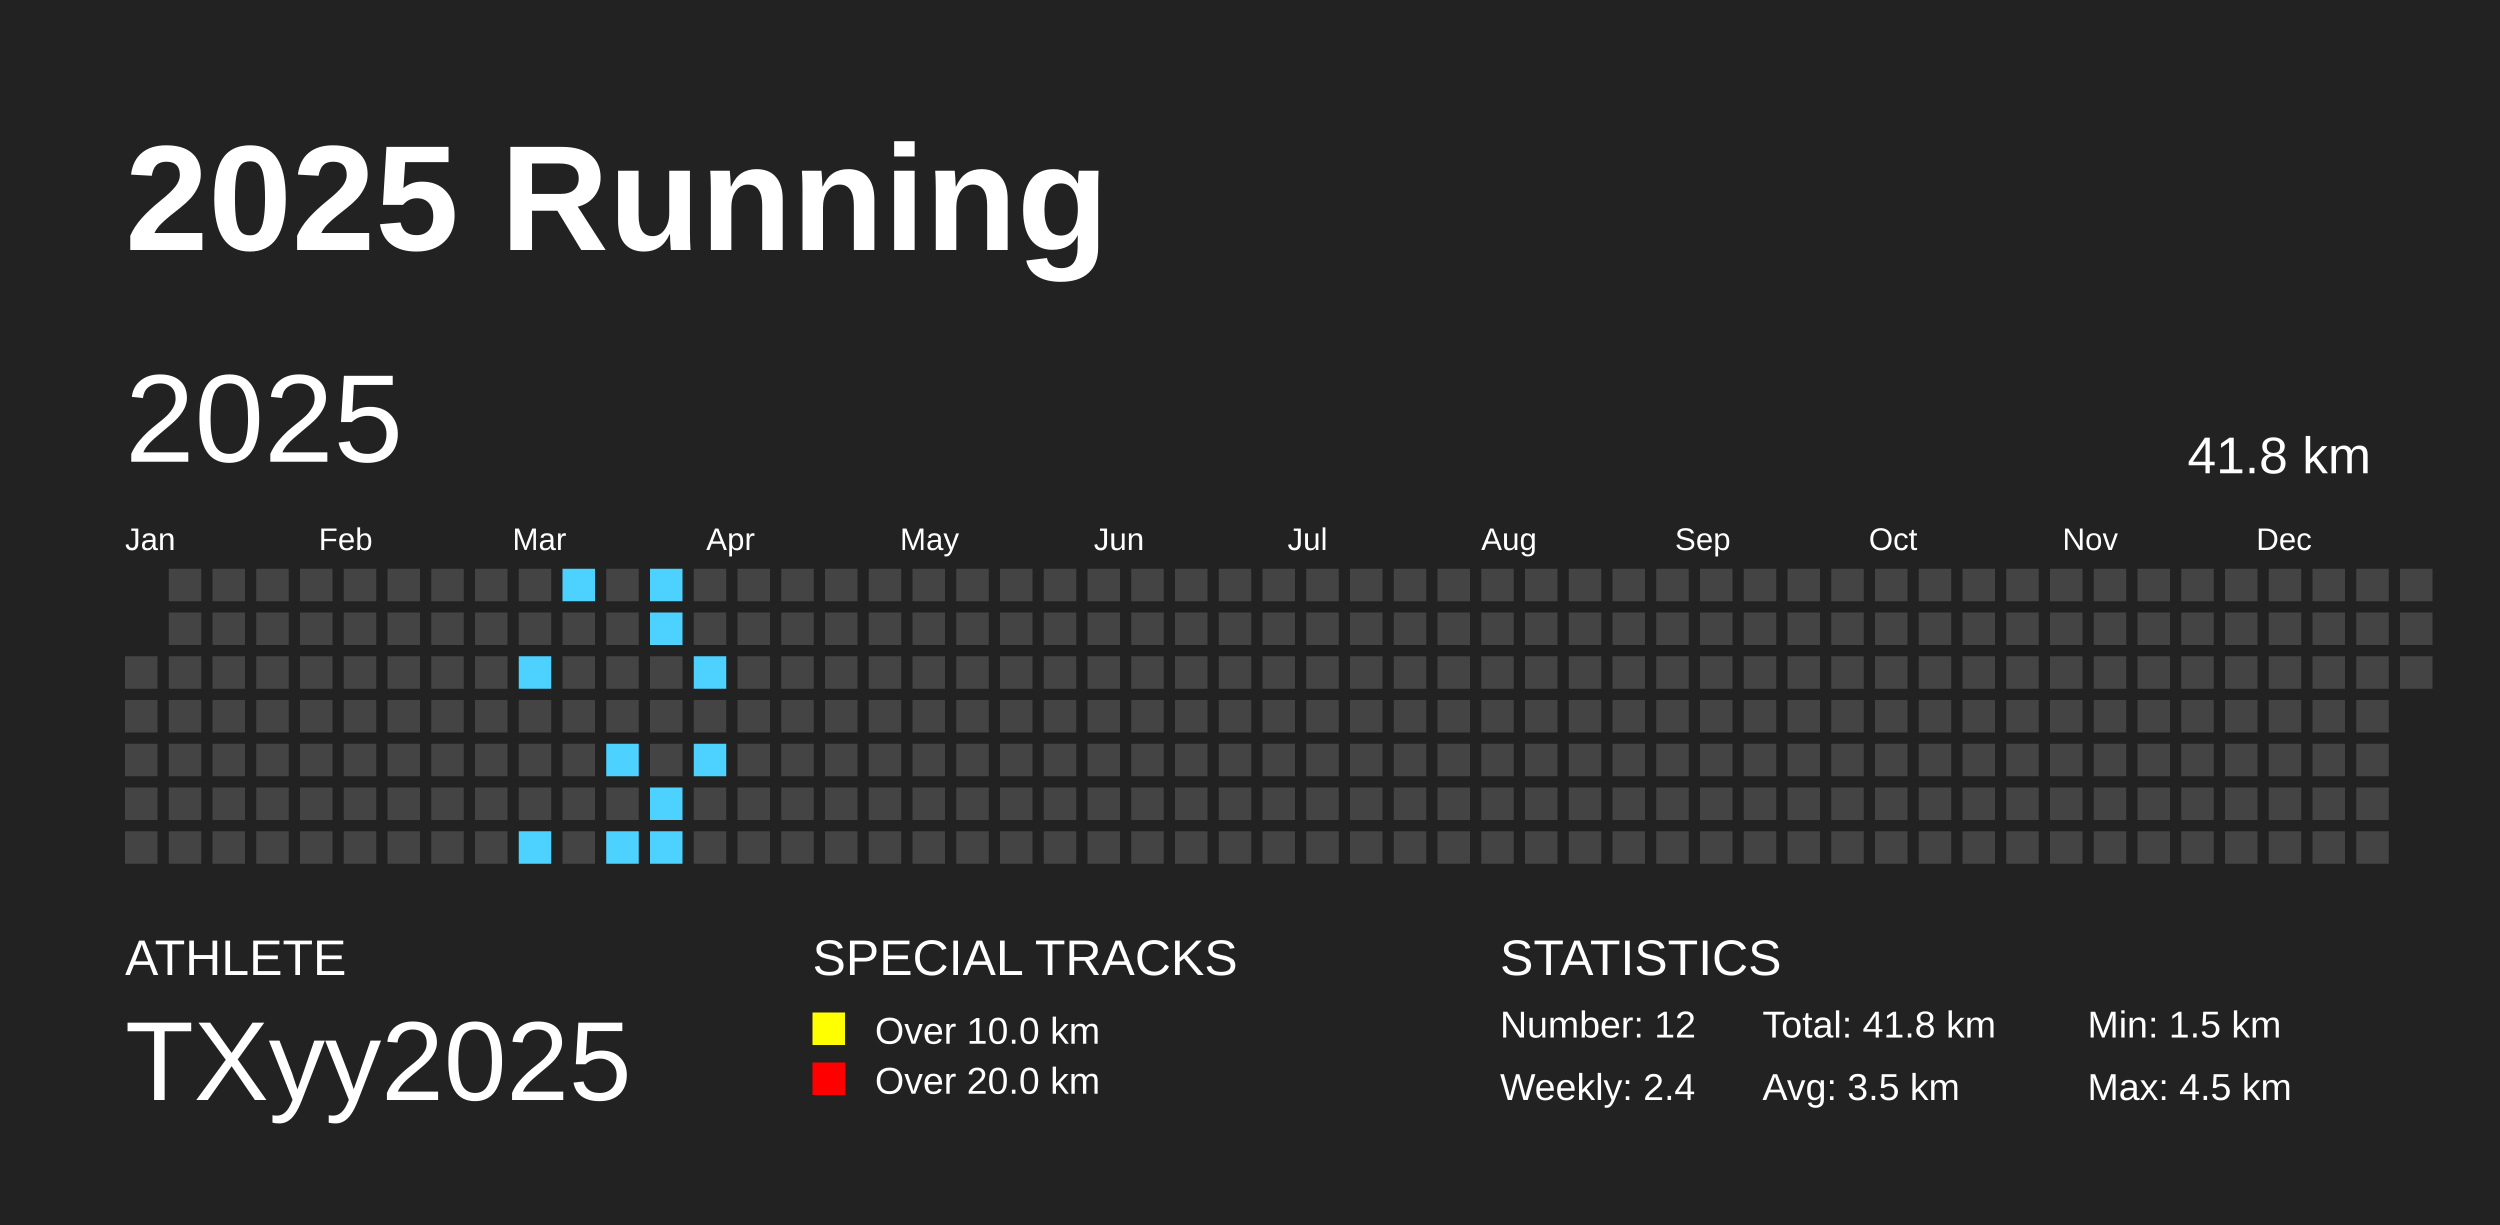
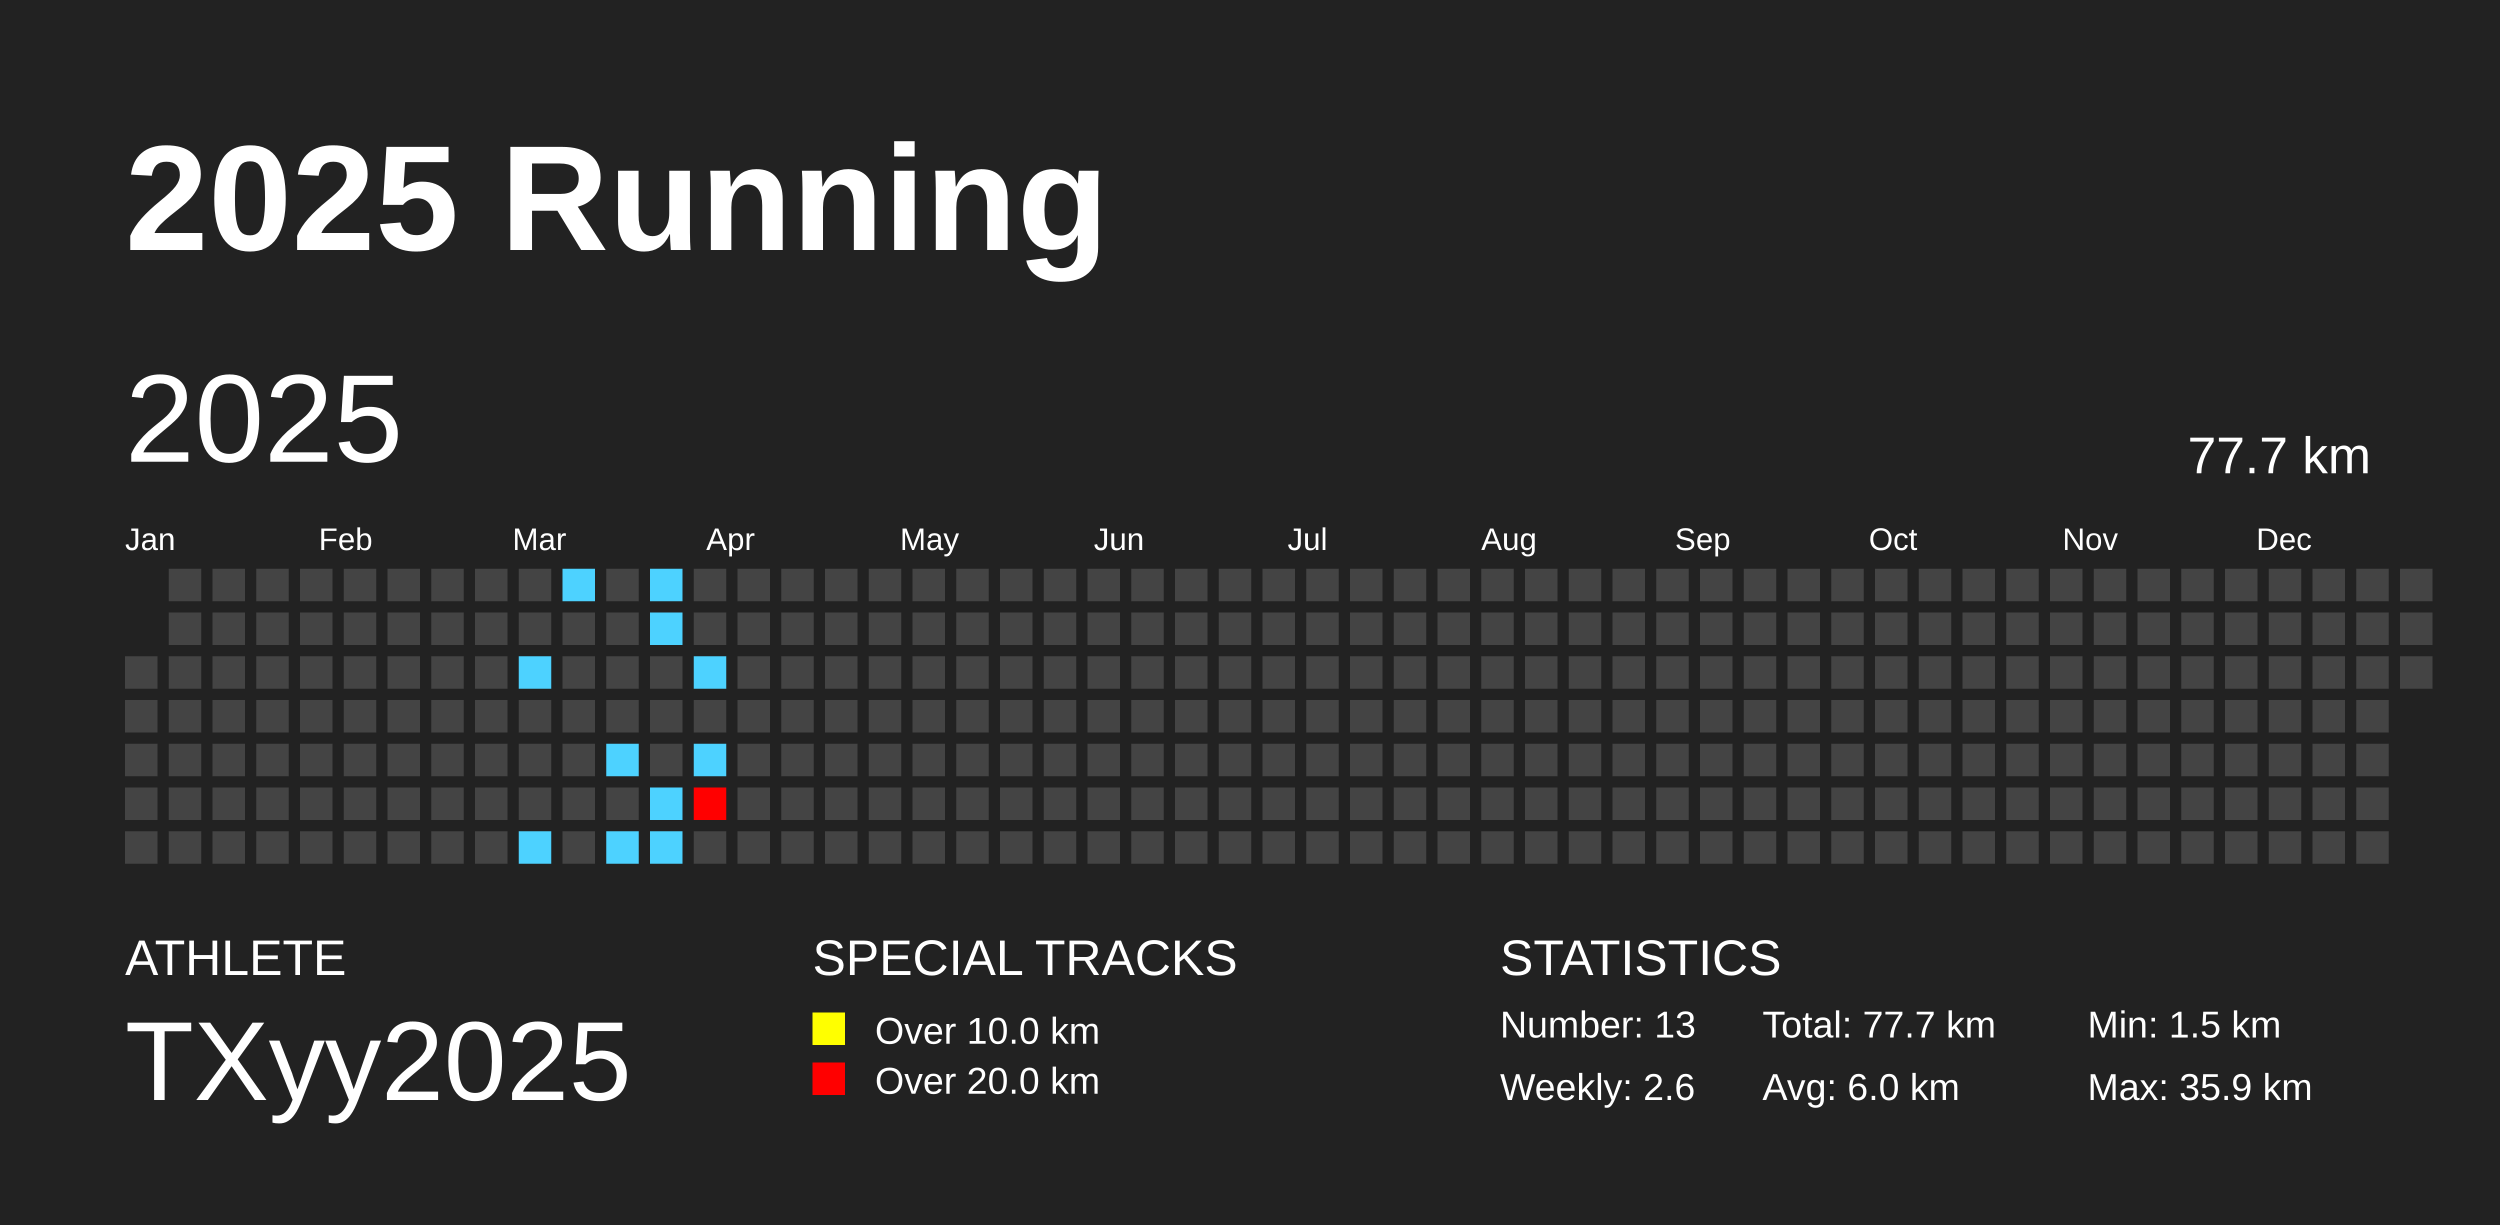
<svg xmlns="http://www.w3.org/2000/svg" baseProfile="full" height="98mm" version="1.1" viewBox="0,0,200,98" width="200mm">
  <defs />
  <rect fill="#222222" height="98" width="200" x="0" y="0" />
  <text fill="#FFFFFF" style="font-size:12px; font-family:Arial; font-weight:bold;" x="10" y="20">2025 Running</text>
  <text fill="#FFFFFF" style="font-size:4px; font-family:Arial" x="10" y="78">ATHLETE</text>
  <text fill="#FFFFFF" style="font-size:9px; font-family:Arial" x="10" y="88">TXyy2025</text>
  <text fill="#FFFFFF" style="font-size:4px; font-family:Arial" x="65" y="78">SPECIAL TRACKS</text>
  <rect fill="yellow" height="2.6" width="2.6" x="65" y="81" />
  <text fill="#FFFFFF" style="font-size:3px; font-family:Arial" x="70" y="83.5">Over 10.0 km</text>
  <rect fill="red" height="2.6" width="2.6" x="65" y="85" />
  <text fill="#FFFFFF" style="font-size:3px; font-family:Arial" x="70" y="87.5">Over 20.0 km</text>
  <text fill="#FFFFFF" style="font-size:4px; font-family:Arial" x="120" y="78">STATISTICS</text>
-   <text fill="#FFFFFF" style="font-size:3px; font-family:Arial" x="120" y="83">Number: 12</text>
-   <text fill="#FFFFFF" style="font-size:3px; font-family:Arial" x="120" y="88">Weekly: 2.4</text>
-   <text fill="#FFFFFF" style="font-size:3px; font-family:Arial" x="141" y="83">Total: 41.8 km</text>
-   <text fill="#FFFFFF" style="font-size:3px; font-family:Arial" x="141" y="88">Avg: 3.5 km</text>
+   <text fill="#FFFFFF" style="font-size:3px; font-family:Arial" x="120" y="83">Number: 13</text>
+   <text fill="#FFFFFF" style="font-size:3px; font-family:Arial" x="120" y="88">Weekly: 2.6</text>
+   <text fill="#FFFFFF" style="font-size:3px; font-family:Arial" x="141" y="83">Total: 77.7 km</text>
+   <text fill="#FFFFFF" style="font-size:3px; font-family:Arial" x="141" y="88">Avg: 6.0 km</text>
  <text fill="#FFFFFF" style="font-size:3px; font-family:Arial" x="167" y="83">Min: 1.5 km</text>
-   <text fill="#FFFFFF" style="font-size:3px; font-family:Arial" x="167" y="88">Max: 4.5 km</text>
+   <text fill="#FFFFFF" style="font-size:3px; font-family:Arial" x="167" y="88">Max: 35.9 km</text>
  <text dominant-baseline="hanging" fill="#FFFFFF" style="font-size:10.0px; font-family:Arial;" x="10" y="30">2025</text>
-   <text dominant-baseline="hanging" fill="#FFFFFF" style="font-size:4.125px; font-family:Arial;" x="175" y="35">41.8 km</text>
+   <text dominant-baseline="hanging" fill="#FFFFFF" style="font-size:4.125px; font-family:Arial;" x="175" y="35">77.7 km</text>
  <text fill="#FFFFFF" style="font-size:2.5px; font-family:Arial" x="10.0" y="44">Jan</text>
  <text fill="#FFFFFF" style="font-size:2.5px; font-family:Arial" x="25.5" y="44">Feb</text>
  <text fill="#FFFFFF" style="font-size:2.5px; font-family:Arial" x="41.0" y="44">Mar</text>
  <text fill="#FFFFFF" style="font-size:2.5px; font-family:Arial" x="56.5" y="44">Apr</text>
  <text fill="#FFFFFF" style="font-size:2.5px; font-family:Arial" x="72.0" y="44">May</text>
  <text fill="#FFFFFF" style="font-size:2.5px; font-family:Arial" x="87.5" y="44">Jun</text>
  <text fill="#FFFFFF" style="font-size:2.5px; font-family:Arial" x="103.0" y="44">Jul</text>
  <text fill="#FFFFFF" style="font-size:2.5px; font-family:Arial" x="118.5" y="44">Aug</text>
  <text fill="#FFFFFF" style="font-size:2.5px; font-family:Arial" x="134.0" y="44">Sep</text>
  <text fill="#FFFFFF" style="font-size:2.5px; font-family:Arial" x="149.5" y="44">Oct</text>
  <text fill="#FFFFFF" style="font-size:2.5px; font-family:Arial" x="165.0" y="44">Nov</text>
  <text fill="#FFFFFF" style="font-size:2.5px; font-family:Arial" x="180.5" y="44">Dec</text>
  <rect fill="#444444" height="2.6" width="2.6" x="10.0" y="52.5" />
  <rect fill="#444444" height="2.6" width="2.6" x="10.0" y="56.0" />
  <rect fill="#444444" height="2.6" width="2.6" x="10.0" y="59.5" />
  <rect fill="#444444" height="2.6" width="2.6" x="10.0" y="63.0" />
  <rect fill="#444444" height="2.6" width="2.6" x="10.0" y="66.5" />
  <rect fill="#444444" height="2.6" width="2.6" x="13.5" y="45.5" />
  <rect fill="#444444" height="2.6" width="2.6" x="13.5" y="49.0" />
  <rect fill="#444444" height="2.6" width="2.6" x="13.5" y="52.5" />
  <rect fill="#444444" height="2.6" width="2.6" x="13.5" y="56.0" />
  <rect fill="#444444" height="2.6" width="2.6" x="13.5" y="59.5" />
  <rect fill="#444444" height="2.6" width="2.6" x="13.5" y="63.0" />
  <rect fill="#444444" height="2.6" width="2.6" x="13.5" y="66.5" />
  <rect fill="#444444" height="2.6" width="2.6" x="17.0" y="45.5" />
  <rect fill="#444444" height="2.6" width="2.6" x="17.0" y="49.0" />
  <rect fill="#444444" height="2.6" width="2.6" x="17.0" y="52.5" />
  <rect fill="#444444" height="2.6" width="2.6" x="17.0" y="56.0" />
  <rect fill="#444444" height="2.6" width="2.6" x="17.0" y="59.5" />
  <rect fill="#444444" height="2.6" width="2.6" x="17.0" y="63.0" />
  <rect fill="#444444" height="2.6" width="2.6" x="17.0" y="66.5" />
  <rect fill="#444444" height="2.6" width="2.6" x="20.5" y="45.5" />
  <rect fill="#444444" height="2.6" width="2.6" x="20.5" y="49.0" />
  <rect fill="#444444" height="2.6" width="2.6" x="20.5" y="52.5" />
  <rect fill="#444444" height="2.6" width="2.6" x="20.5" y="56.0" />
  <rect fill="#444444" height="2.6" width="2.6" x="20.5" y="59.5" />
  <rect fill="#444444" height="2.6" width="2.6" x="20.5" y="63.0" />
  <rect fill="#444444" height="2.6" width="2.6" x="20.5" y="66.5" />
  <rect fill="#444444" height="2.6" width="2.6" x="24.0" y="45.5" />
  <rect fill="#444444" height="2.6" width="2.6" x="24.0" y="49.0" />
  <rect fill="#444444" height="2.6" width="2.6" x="24.0" y="52.5" />
  <rect fill="#444444" height="2.6" width="2.6" x="24.0" y="56.0" />
  <rect fill="#444444" height="2.6" width="2.6" x="24.0" y="59.5" />
  <rect fill="#444444" height="2.6" width="2.6" x="24.0" y="63.0" />
  <rect fill="#444444" height="2.6" width="2.6" x="24.0" y="66.5" />
  <rect fill="#444444" height="2.6" width="2.6" x="27.5" y="45.5" />
  <rect fill="#444444" height="2.6" width="2.6" x="27.5" y="49.0" />
  <rect fill="#444444" height="2.6" width="2.6" x="27.5" y="52.5" />
  <rect fill="#444444" height="2.6" width="2.6" x="27.5" y="56.0" />
  <rect fill="#444444" height="2.6" width="2.6" x="27.5" y="59.5" />
  <rect fill="#444444" height="2.6" width="2.6" x="27.5" y="63.0" />
  <rect fill="#444444" height="2.6" width="2.6" x="27.5" y="66.5" />
  <rect fill="#444444" height="2.6" width="2.6" x="31.0" y="45.5" />
  <rect fill="#444444" height="2.6" width="2.6" x="31.0" y="49.0" />
  <rect fill="#444444" height="2.6" width="2.6" x="31.0" y="52.5" />
  <rect fill="#444444" height="2.6" width="2.6" x="31.0" y="56.0" />
  <rect fill="#444444" height="2.6" width="2.6" x="31.0" y="59.5" />
  <rect fill="#444444" height="2.6" width="2.6" x="31.0" y="63.0" />
  <rect fill="#444444" height="2.6" width="2.6" x="31.0" y="66.5" />
  <rect fill="#444444" height="2.6" width="2.6" x="34.5" y="45.5" />
  <rect fill="#444444" height="2.6" width="2.6" x="34.5" y="49.0" />
  <rect fill="#444444" height="2.6" width="2.6" x="34.5" y="52.5" />
  <rect fill="#444444" height="2.6" width="2.6" x="34.5" y="56.0" />
  <rect fill="#444444" height="2.6" width="2.6" x="34.5" y="59.5" />
  <rect fill="#444444" height="2.6" width="2.6" x="34.5" y="63.0" />
  <rect fill="#444444" height="2.6" width="2.6" x="34.5" y="66.5" />
  <rect fill="#444444" height="2.6" width="2.6" x="38.0" y="45.5" />
  <rect fill="#444444" height="2.6" width="2.6" x="38.0" y="49.0" />
  <rect fill="#444444" height="2.6" width="2.6" x="38.0" y="52.5" />
  <rect fill="#444444" height="2.6" width="2.6" x="38.0" y="56.0" />
  <rect fill="#444444" height="2.6" width="2.6" x="38.0" y="59.5" />
  <rect fill="#444444" height="2.6" width="2.6" x="38.0" y="63.0" />
  <rect fill="#444444" height="2.6" width="2.6" x="38.0" y="66.5" />
  <rect fill="#444444" height="2.6" width="2.6" x="41.5" y="45.5" />
  <rect fill="#444444" height="2.6" width="2.6" x="41.5" y="49.0" />
-   <rect fill="#4DD2FF" height="2.6" width="2.6" x="41.5" y="52.5" />
+   <rect fill="#4dd2ff" height="2.6" width="2.6" x="41.5" y="52.5" />
  <rect fill="#444444" height="2.6" width="2.6" x="41.5" y="56.0" />
  <rect fill="#444444" height="2.6" width="2.6" x="41.5" y="59.5" />
  <rect fill="#444444" height="2.6" width="2.6" x="41.5" y="63.0" />
-   <rect fill="#4DD2FF" height="2.6" width="2.6" x="41.5" y="66.5" />
-   <rect fill="#4DD2FF" height="2.6" width="2.6" x="45.0" y="45.5" />
+   <rect fill="#4dd2ff" height="2.6" width="2.6" x="41.5" y="66.5" />
+   <rect fill="#4dd2ff" height="2.6" width="2.6" x="45.0" y="45.5" />
  <rect fill="#444444" height="2.6" width="2.6" x="45.0" y="49.0" />
  <rect fill="#444444" height="2.6" width="2.6" x="45.0" y="52.5" />
  <rect fill="#444444" height="2.6" width="2.6" x="45.0" y="56.0" />
  <rect fill="#444444" height="2.6" width="2.6" x="45.0" y="59.5" />
  <rect fill="#444444" height="2.6" width="2.6" x="45.0" y="63.0" />
  <rect fill="#444444" height="2.6" width="2.6" x="45.0" y="66.5" />
  <rect fill="#444444" height="2.6" width="2.6" x="48.5" y="45.5" />
  <rect fill="#444444" height="2.6" width="2.6" x="48.5" y="49.0" />
  <rect fill="#444444" height="2.6" width="2.6" x="48.5" y="52.5" />
  <rect fill="#444444" height="2.6" width="2.6" x="48.5" y="56.0" />
-   <rect fill="#4DD2FF" height="2.6" width="2.6" x="48.5" y="59.5" />
+   <rect fill="#4dd2ff" height="2.6" width="2.6" x="48.5" y="59.5" />
  <rect fill="#444444" height="2.6" width="2.6" x="48.5" y="63.0" />
-   <rect fill="#4DD2FF" height="2.6" width="2.6" x="48.5" y="66.5" />
-   <rect fill="#4DD2FF" height="2.6" width="2.6" x="52.0" y="45.5" />
-   <rect fill="#4DD2FF" height="2.6" width="2.6" x="52.0" y="49.0" />
+   <rect fill="#4dd2ff" height="2.6" width="2.6" x="48.5" y="66.5" />
+   <rect fill="#4dd2ff" height="2.6" width="2.6" x="52.0" y="45.5" />
+   <rect fill="#4dd2ff" height="2.6" width="2.6" x="52.0" y="49.0" />
  <rect fill="#444444" height="2.6" width="2.6" x="52.0" y="52.5" />
  <rect fill="#444444" height="2.6" width="2.6" x="52.0" y="56.0" />
  <rect fill="#444444" height="2.6" width="2.6" x="52.0" y="59.5" />
-   <rect fill="#4DD2FF" height="2.6" width="2.6" x="52.0" y="63.0" />
-   <rect fill="#4DD2FF" height="2.6" width="2.6" x="52.0" y="66.5" />
+   <rect fill="#4dd2ff" height="2.6" width="2.6" x="52.0" y="63.0" />
+   <rect fill="#4dd2ff" height="2.6" width="2.6" x="52.0" y="66.5" />
  <rect fill="#444444" height="2.6" width="2.6" x="55.5" y="45.5" />
  <rect fill="#444444" height="2.6" width="2.6" x="55.5" y="49.0" />
-   <rect fill="#4DD2FF" height="2.6" width="2.6" x="55.5" y="52.5" />
+   <rect fill="#4dd2ff" height="2.6" width="2.6" x="55.5" y="52.5" />
  <rect fill="#444444" height="2.6" width="2.6" x="55.5" y="56.0" />
-   <rect fill="#4DD2FF" height="2.6" width="2.6" x="55.5" y="59.5" />
-   <rect fill="#444444" height="2.6" width="2.6" x="55.5" y="63.0" />
+   <rect fill="#4dd2ff" height="2.6" width="2.6" x="55.5" y="59.5" />
+   <rect fill="red" height="2.6" width="2.6" x="55.5" y="63.0" />
  <rect fill="#444444" height="2.6" width="2.6" x="55.5" y="66.5" />
  <rect fill="#444444" height="2.6" width="2.6" x="59.0" y="45.5" />
  <rect fill="#444444" height="2.6" width="2.6" x="59.0" y="49.0" />
  <rect fill="#444444" height="2.6" width="2.6" x="59.0" y="52.5" />
  <rect fill="#444444" height="2.6" width="2.6" x="59.0" y="56.0" />
  <rect fill="#444444" height="2.6" width="2.6" x="59.0" y="59.5" />
  <rect fill="#444444" height="2.6" width="2.6" x="59.0" y="63.0" />
  <rect fill="#444444" height="2.6" width="2.6" x="59.0" y="66.5" />
  <rect fill="#444444" height="2.6" width="2.6" x="62.5" y="45.5" />
  <rect fill="#444444" height="2.6" width="2.6" x="62.5" y="49.0" />
  <rect fill="#444444" height="2.6" width="2.6" x="62.5" y="52.5" />
  <rect fill="#444444" height="2.6" width="2.6" x="62.5" y="56.0" />
  <rect fill="#444444" height="2.6" width="2.6" x="62.5" y="59.5" />
  <rect fill="#444444" height="2.6" width="2.6" x="62.5" y="63.0" />
  <rect fill="#444444" height="2.6" width="2.6" x="62.5" y="66.5" />
  <rect fill="#444444" height="2.6" width="2.6" x="66.0" y="45.5" />
  <rect fill="#444444" height="2.6" width="2.6" x="66.0" y="49.0" />
  <rect fill="#444444" height="2.6" width="2.6" x="66.0" y="52.5" />
  <rect fill="#444444" height="2.6" width="2.6" x="66.0" y="56.0" />
  <rect fill="#444444" height="2.6" width="2.6" x="66.0" y="59.5" />
  <rect fill="#444444" height="2.6" width="2.6" x="66.0" y="63.0" />
  <rect fill="#444444" height="2.6" width="2.6" x="66.0" y="66.5" />
  <rect fill="#444444" height="2.6" width="2.6" x="69.5" y="45.5" />
  <rect fill="#444444" height="2.6" width="2.6" x="69.5" y="49.0" />
  <rect fill="#444444" height="2.6" width="2.6" x="69.5" y="52.5" />
  <rect fill="#444444" height="2.6" width="2.6" x="69.5" y="56.0" />
  <rect fill="#444444" height="2.6" width="2.6" x="69.5" y="59.5" />
  <rect fill="#444444" height="2.6" width="2.6" x="69.5" y="63.0" />
  <rect fill="#444444" height="2.6" width="2.6" x="69.5" y="66.5" />
  <rect fill="#444444" height="2.6" width="2.6" x="73.0" y="45.5" />
  <rect fill="#444444" height="2.6" width="2.6" x="73.0" y="49.0" />
  <rect fill="#444444" height="2.6" width="2.6" x="73.0" y="52.5" />
  <rect fill="#444444" height="2.6" width="2.6" x="73.0" y="56.0" />
  <rect fill="#444444" height="2.6" width="2.6" x="73.0" y="59.5" />
  <rect fill="#444444" height="2.6" width="2.6" x="73.0" y="63.0" />
  <rect fill="#444444" height="2.6" width="2.6" x="73.0" y="66.5" />
  <rect fill="#444444" height="2.6" width="2.6" x="76.5" y="45.5" />
  <rect fill="#444444" height="2.6" width="2.6" x="76.5" y="49.0" />
  <rect fill="#444444" height="2.6" width="2.6" x="76.5" y="52.5" />
  <rect fill="#444444" height="2.6" width="2.6" x="76.5" y="56.0" />
  <rect fill="#444444" height="2.6" width="2.6" x="76.5" y="59.5" />
  <rect fill="#444444" height="2.6" width="2.6" x="76.5" y="63.0" />
  <rect fill="#444444" height="2.6" width="2.6" x="76.5" y="66.5" />
  <rect fill="#444444" height="2.6" width="2.6" x="80.0" y="45.5" />
  <rect fill="#444444" height="2.6" width="2.6" x="80.0" y="49.0" />
  <rect fill="#444444" height="2.6" width="2.6" x="80.0" y="52.5" />
  <rect fill="#444444" height="2.6" width="2.6" x="80.0" y="56.0" />
  <rect fill="#444444" height="2.6" width="2.6" x="80.0" y="59.5" />
  <rect fill="#444444" height="2.6" width="2.6" x="80.0" y="63.0" />
  <rect fill="#444444" height="2.6" width="2.6" x="80.0" y="66.5" />
  <rect fill="#444444" height="2.6" width="2.6" x="83.5" y="45.5" />
  <rect fill="#444444" height="2.6" width="2.6" x="83.5" y="49.0" />
  <rect fill="#444444" height="2.6" width="2.6" x="83.5" y="52.5" />
  <rect fill="#444444" height="2.6" width="2.6" x="83.5" y="56.0" />
  <rect fill="#444444" height="2.6" width="2.6" x="83.5" y="59.5" />
  <rect fill="#444444" height="2.6" width="2.6" x="83.5" y="63.0" />
  <rect fill="#444444" height="2.6" width="2.6" x="83.5" y="66.5" />
  <rect fill="#444444" height="2.6" width="2.6" x="87.0" y="45.5" />
  <rect fill="#444444" height="2.6" width="2.6" x="87.0" y="49.0" />
  <rect fill="#444444" height="2.6" width="2.6" x="87.0" y="52.5" />
  <rect fill="#444444" height="2.6" width="2.6" x="87.0" y="56.0" />
  <rect fill="#444444" height="2.6" width="2.6" x="87.0" y="59.5" />
  <rect fill="#444444" height="2.6" width="2.6" x="87.0" y="63.0" />
  <rect fill="#444444" height="2.6" width="2.6" x="87.0" y="66.5" />
  <rect fill="#444444" height="2.6" width="2.6" x="90.5" y="45.5" />
  <rect fill="#444444" height="2.6" width="2.6" x="90.5" y="49.0" />
  <rect fill="#444444" height="2.6" width="2.6" x="90.5" y="52.5" />
  <rect fill="#444444" height="2.6" width="2.6" x="90.5" y="56.0" />
  <rect fill="#444444" height="2.6" width="2.6" x="90.5" y="59.5" />
  <rect fill="#444444" height="2.6" width="2.6" x="90.5" y="63.0" />
  <rect fill="#444444" height="2.6" width="2.6" x="90.5" y="66.5" />
  <rect fill="#444444" height="2.6" width="2.6" x="94.0" y="45.5" />
  <rect fill="#444444" height="2.6" width="2.6" x="94.0" y="49.0" />
  <rect fill="#444444" height="2.6" width="2.6" x="94.0" y="52.5" />
  <rect fill="#444444" height="2.6" width="2.6" x="94.0" y="56.0" />
  <rect fill="#444444" height="2.6" width="2.6" x="94.0" y="59.5" />
  <rect fill="#444444" height="2.6" width="2.6" x="94.0" y="63.0" />
  <rect fill="#444444" height="2.6" width="2.6" x="94.0" y="66.5" />
  <rect fill="#444444" height="2.6" width="2.6" x="97.5" y="45.5" />
  <rect fill="#444444" height="2.6" width="2.6" x="97.5" y="49.0" />
  <rect fill="#444444" height="2.6" width="2.6" x="97.5" y="52.5" />
  <rect fill="#444444" height="2.6" width="2.6" x="97.5" y="56.0" />
  <rect fill="#444444" height="2.6" width="2.6" x="97.5" y="59.5" />
  <rect fill="#444444" height="2.6" width="2.6" x="97.5" y="63.0" />
  <rect fill="#444444" height="2.6" width="2.6" x="97.5" y="66.5" />
  <rect fill="#444444" height="2.6" width="2.6" x="101.0" y="45.5" />
  <rect fill="#444444" height="2.6" width="2.6" x="101.0" y="49.0" />
  <rect fill="#444444" height="2.6" width="2.6" x="101.0" y="52.5" />
  <rect fill="#444444" height="2.6" width="2.6" x="101.0" y="56.0" />
  <rect fill="#444444" height="2.6" width="2.6" x="101.0" y="59.5" />
  <rect fill="#444444" height="2.6" width="2.6" x="101.0" y="63.0" />
  <rect fill="#444444" height="2.6" width="2.6" x="101.0" y="66.5" />
  <rect fill="#444444" height="2.6" width="2.6" x="104.5" y="45.5" />
  <rect fill="#444444" height="2.6" width="2.6" x="104.5" y="49.0" />
  <rect fill="#444444" height="2.6" width="2.6" x="104.5" y="52.5" />
  <rect fill="#444444" height="2.6" width="2.6" x="104.5" y="56.0" />
  <rect fill="#444444" height="2.6" width="2.6" x="104.5" y="59.5" />
  <rect fill="#444444" height="2.6" width="2.6" x="104.5" y="63.0" />
  <rect fill="#444444" height="2.6" width="2.6" x="104.5" y="66.5" />
  <rect fill="#444444" height="2.6" width="2.6" x="108.0" y="45.5" />
  <rect fill="#444444" height="2.6" width="2.6" x="108.0" y="49.0" />
  <rect fill="#444444" height="2.6" width="2.6" x="108.0" y="52.5" />
  <rect fill="#444444" height="2.6" width="2.6" x="108.0" y="56.0" />
  <rect fill="#444444" height="2.6" width="2.6" x="108.0" y="59.5" />
  <rect fill="#444444" height="2.6" width="2.6" x="108.0" y="63.0" />
  <rect fill="#444444" height="2.6" width="2.6" x="108.0" y="66.5" />
  <rect fill="#444444" height="2.6" width="2.6" x="111.5" y="45.5" />
  <rect fill="#444444" height="2.6" width="2.6" x="111.5" y="49.0" />
  <rect fill="#444444" height="2.6" width="2.6" x="111.5" y="52.5" />
  <rect fill="#444444" height="2.6" width="2.6" x="111.5" y="56.0" />
  <rect fill="#444444" height="2.6" width="2.6" x="111.5" y="59.5" />
  <rect fill="#444444" height="2.6" width="2.6" x="111.5" y="63.0" />
  <rect fill="#444444" height="2.6" width="2.6" x="111.5" y="66.5" />
  <rect fill="#444444" height="2.6" width="2.6" x="115.0" y="45.5" />
  <rect fill="#444444" height="2.6" width="2.6" x="115.0" y="49.0" />
  <rect fill="#444444" height="2.6" width="2.6" x="115.0" y="52.5" />
  <rect fill="#444444" height="2.6" width="2.6" x="115.0" y="56.0" />
  <rect fill="#444444" height="2.6" width="2.6" x="115.0" y="59.5" />
  <rect fill="#444444" height="2.6" width="2.6" x="115.0" y="63.0" />
  <rect fill="#444444" height="2.6" width="2.6" x="115.0" y="66.5" />
  <rect fill="#444444" height="2.6" width="2.6" x="118.5" y="45.5" />
  <rect fill="#444444" height="2.6" width="2.6" x="118.5" y="49.0" />
  <rect fill="#444444" height="2.6" width="2.6" x="118.5" y="52.5" />
  <rect fill="#444444" height="2.6" width="2.6" x="118.5" y="56.0" />
  <rect fill="#444444" height="2.6" width="2.6" x="118.5" y="59.5" />
  <rect fill="#444444" height="2.6" width="2.6" x="118.5" y="63.0" />
  <rect fill="#444444" height="2.6" width="2.6" x="118.5" y="66.5" />
  <rect fill="#444444" height="2.6" width="2.6" x="122.0" y="45.5" />
  <rect fill="#444444" height="2.6" width="2.6" x="122.0" y="49.0" />
  <rect fill="#444444" height="2.6" width="2.6" x="122.0" y="52.5" />
  <rect fill="#444444" height="2.6" width="2.6" x="122.0" y="56.0" />
  <rect fill="#444444" height="2.6" width="2.6" x="122.0" y="59.5" />
  <rect fill="#444444" height="2.6" width="2.6" x="122.0" y="63.0" />
  <rect fill="#444444" height="2.6" width="2.6" x="122.0" y="66.5" />
  <rect fill="#444444" height="2.6" width="2.6" x="125.5" y="45.5" />
  <rect fill="#444444" height="2.6" width="2.6" x="125.5" y="49.0" />
  <rect fill="#444444" height="2.6" width="2.6" x="125.5" y="52.5" />
  <rect fill="#444444" height="2.6" width="2.6" x="125.5" y="56.0" />
  <rect fill="#444444" height="2.6" width="2.6" x="125.5" y="59.5" />
  <rect fill="#444444" height="2.6" width="2.6" x="125.5" y="63.0" />
  <rect fill="#444444" height="2.6" width="2.6" x="125.5" y="66.5" />
  <rect fill="#444444" height="2.6" width="2.6" x="129.0" y="45.5" />
  <rect fill="#444444" height="2.6" width="2.6" x="129.0" y="49.0" />
  <rect fill="#444444" height="2.6" width="2.6" x="129.0" y="52.5" />
  <rect fill="#444444" height="2.6" width="2.6" x="129.0" y="56.0" />
  <rect fill="#444444" height="2.6" width="2.6" x="129.0" y="59.5" />
  <rect fill="#444444" height="2.6" width="2.6" x="129.0" y="63.0" />
  <rect fill="#444444" height="2.6" width="2.6" x="129.0" y="66.5" />
  <rect fill="#444444" height="2.6" width="2.6" x="132.5" y="45.5" />
  <rect fill="#444444" height="2.6" width="2.6" x="132.5" y="49.0" />
  <rect fill="#444444" height="2.6" width="2.6" x="132.5" y="52.5" />
  <rect fill="#444444" height="2.6" width="2.6" x="132.5" y="56.0" />
  <rect fill="#444444" height="2.6" width="2.6" x="132.5" y="59.5" />
  <rect fill="#444444" height="2.6" width="2.6" x="132.5" y="63.0" />
  <rect fill="#444444" height="2.6" width="2.6" x="132.5" y="66.5" />
  <rect fill="#444444" height="2.6" width="2.6" x="136.0" y="45.5" />
  <rect fill="#444444" height="2.6" width="2.6" x="136.0" y="49.0" />
  <rect fill="#444444" height="2.6" width="2.6" x="136.0" y="52.5" />
  <rect fill="#444444" height="2.6" width="2.6" x="136.0" y="56.0" />
  <rect fill="#444444" height="2.6" width="2.6" x="136.0" y="59.5" />
  <rect fill="#444444" height="2.6" width="2.6" x="136.0" y="63.0" />
  <rect fill="#444444" height="2.6" width="2.6" x="136.0" y="66.5" />
  <rect fill="#444444" height="2.6" width="2.6" x="139.5" y="45.5" />
  <rect fill="#444444" height="2.6" width="2.6" x="139.5" y="49.0" />
  <rect fill="#444444" height="2.6" width="2.6" x="139.5" y="52.5" />
  <rect fill="#444444" height="2.6" width="2.6" x="139.5" y="56.0" />
  <rect fill="#444444" height="2.6" width="2.6" x="139.5" y="59.5" />
  <rect fill="#444444" height="2.6" width="2.6" x="139.5" y="63.0" />
  <rect fill="#444444" height="2.6" width="2.6" x="139.5" y="66.5" />
  <rect fill="#444444" height="2.6" width="2.6" x="143.0" y="45.5" />
  <rect fill="#444444" height="2.6" width="2.6" x="143.0" y="49.0" />
  <rect fill="#444444" height="2.6" width="2.6" x="143.0" y="52.5" />
  <rect fill="#444444" height="2.6" width="2.6" x="143.0" y="56.0" />
  <rect fill="#444444" height="2.6" width="2.6" x="143.0" y="59.5" />
  <rect fill="#444444" height="2.6" width="2.6" x="143.0" y="63.0" />
  <rect fill="#444444" height="2.6" width="2.6" x="143.0" y="66.5" />
  <rect fill="#444444" height="2.6" width="2.6" x="146.5" y="45.5" />
  <rect fill="#444444" height="2.6" width="2.6" x="146.5" y="49.0" />
  <rect fill="#444444" height="2.6" width="2.6" x="146.5" y="52.5" />
  <rect fill="#444444" height="2.6" width="2.6" x="146.5" y="56.0" />
  <rect fill="#444444" height="2.6" width="2.6" x="146.5" y="59.5" />
  <rect fill="#444444" height="2.6" width="2.6" x="146.5" y="63.0" />
  <rect fill="#444444" height="2.6" width="2.6" x="146.5" y="66.5" />
  <rect fill="#444444" height="2.6" width="2.6" x="150.0" y="45.5" />
  <rect fill="#444444" height="2.6" width="2.6" x="150.0" y="49.0" />
  <rect fill="#444444" height="2.6" width="2.6" x="150.0" y="52.5" />
  <rect fill="#444444" height="2.6" width="2.6" x="150.0" y="56.0" />
  <rect fill="#444444" height="2.6" width="2.6" x="150.0" y="59.5" />
  <rect fill="#444444" height="2.6" width="2.6" x="150.0" y="63.0" />
  <rect fill="#444444" height="2.6" width="2.6" x="150.0" y="66.5" />
  <rect fill="#444444" height="2.6" width="2.6" x="153.5" y="45.5" />
  <rect fill="#444444" height="2.6" width="2.6" x="153.5" y="49.0" />
  <rect fill="#444444" height="2.6" width="2.6" x="153.5" y="52.5" />
  <rect fill="#444444" height="2.6" width="2.6" x="153.5" y="56.0" />
  <rect fill="#444444" height="2.6" width="2.6" x="153.5" y="59.5" />
  <rect fill="#444444" height="2.6" width="2.6" x="153.5" y="63.0" />
  <rect fill="#444444" height="2.6" width="2.6" x="153.5" y="66.5" />
  <rect fill="#444444" height="2.6" width="2.6" x="157.0" y="45.5" />
  <rect fill="#444444" height="2.6" width="2.6" x="157.0" y="49.0" />
  <rect fill="#444444" height="2.6" width="2.6" x="157.0" y="52.5" />
  <rect fill="#444444" height="2.6" width="2.6" x="157.0" y="56.0" />
  <rect fill="#444444" height="2.6" width="2.6" x="157.0" y="59.5" />
  <rect fill="#444444" height="2.6" width="2.6" x="157.0" y="63.0" />
  <rect fill="#444444" height="2.6" width="2.6" x="157.0" y="66.5" />
  <rect fill="#444444" height="2.6" width="2.6" x="160.5" y="45.5" />
  <rect fill="#444444" height="2.6" width="2.6" x="160.5" y="49.0" />
  <rect fill="#444444" height="2.6" width="2.6" x="160.5" y="52.5" />
  <rect fill="#444444" height="2.6" width="2.6" x="160.5" y="56.0" />
  <rect fill="#444444" height="2.6" width="2.6" x="160.5" y="59.5" />
  <rect fill="#444444" height="2.6" width="2.6" x="160.5" y="63.0" />
  <rect fill="#444444" height="2.6" width="2.6" x="160.5" y="66.5" />
  <rect fill="#444444" height="2.6" width="2.6" x="164.0" y="45.5" />
  <rect fill="#444444" height="2.6" width="2.6" x="164.0" y="49.0" />
  <rect fill="#444444" height="2.6" width="2.6" x="164.0" y="52.5" />
  <rect fill="#444444" height="2.6" width="2.6" x="164.0" y="56.0" />
  <rect fill="#444444" height="2.6" width="2.6" x="164.0" y="59.5" />
  <rect fill="#444444" height="2.6" width="2.6" x="164.0" y="63.0" />
  <rect fill="#444444" height="2.6" width="2.6" x="164.0" y="66.5" />
  <rect fill="#444444" height="2.6" width="2.6" x="167.5" y="45.5" />
  <rect fill="#444444" height="2.6" width="2.6" x="167.5" y="49.0" />
  <rect fill="#444444" height="2.6" width="2.6" x="167.5" y="52.5" />
  <rect fill="#444444" height="2.6" width="2.6" x="167.5" y="56.0" />
  <rect fill="#444444" height="2.6" width="2.6" x="167.5" y="59.5" />
  <rect fill="#444444" height="2.6" width="2.6" x="167.5" y="63.0" />
  <rect fill="#444444" height="2.6" width="2.6" x="167.5" y="66.5" />
  <rect fill="#444444" height="2.6" width="2.6" x="171.0" y="45.5" />
  <rect fill="#444444" height="2.6" width="2.6" x="171.0" y="49.0" />
  <rect fill="#444444" height="2.6" width="2.6" x="171.0" y="52.5" />
  <rect fill="#444444" height="2.6" width="2.6" x="171.0" y="56.0" />
  <rect fill="#444444" height="2.6" width="2.6" x="171.0" y="59.5" />
  <rect fill="#444444" height="2.6" width="2.6" x="171.0" y="63.0" />
  <rect fill="#444444" height="2.6" width="2.6" x="171.0" y="66.5" />
  <rect fill="#444444" height="2.6" width="2.6" x="174.5" y="45.5" />
  <rect fill="#444444" height="2.6" width="2.6" x="174.5" y="49.0" />
  <rect fill="#444444" height="2.6" width="2.6" x="174.5" y="52.5" />
  <rect fill="#444444" height="2.6" width="2.6" x="174.5" y="56.0" />
  <rect fill="#444444" height="2.6" width="2.6" x="174.5" y="59.5" />
  <rect fill="#444444" height="2.6" width="2.6" x="174.5" y="63.0" />
  <rect fill="#444444" height="2.6" width="2.6" x="174.5" y="66.5" />
  <rect fill="#444444" height="2.6" width="2.6" x="178.0" y="45.5" />
  <rect fill="#444444" height="2.6" width="2.6" x="178.0" y="49.0" />
  <rect fill="#444444" height="2.6" width="2.6" x="178.0" y="52.5" />
  <rect fill="#444444" height="2.6" width="2.6" x="178.0" y="56.0" />
  <rect fill="#444444" height="2.6" width="2.6" x="178.0" y="59.5" />
  <rect fill="#444444" height="2.6" width="2.6" x="178.0" y="63.0" />
  <rect fill="#444444" height="2.6" width="2.6" x="178.0" y="66.5" />
  <rect fill="#444444" height="2.6" width="2.6" x="181.5" y="45.5" />
  <rect fill="#444444" height="2.6" width="2.6" x="181.5" y="49.0" />
  <rect fill="#444444" height="2.6" width="2.6" x="181.5" y="52.5" />
  <rect fill="#444444" height="2.6" width="2.6" x="181.5" y="56.0" />
  <rect fill="#444444" height="2.6" width="2.6" x="181.5" y="59.5" />
  <rect fill="#444444" height="2.6" width="2.6" x="181.5" y="63.0" />
  <rect fill="#444444" height="2.6" width="2.6" x="181.5" y="66.5" />
  <rect fill="#444444" height="2.6" width="2.6" x="185.0" y="45.5" />
  <rect fill="#444444" height="2.6" width="2.6" x="185.0" y="49.0" />
  <rect fill="#444444" height="2.6" width="2.6" x="185.0" y="52.5" />
  <rect fill="#444444" height="2.6" width="2.6" x="185.0" y="56.0" />
  <rect fill="#444444" height="2.6" width="2.6" x="185.0" y="59.5" />
  <rect fill="#444444" height="2.6" width="2.6" x="185.0" y="63.0" />
  <rect fill="#444444" height="2.6" width="2.6" x="185.0" y="66.5" />
  <rect fill="#444444" height="2.6" width="2.6" x="188.5" y="45.5" />
  <rect fill="#444444" height="2.6" width="2.6" x="188.5" y="49.0" />
  <rect fill="#444444" height="2.6" width="2.6" x="188.5" y="52.5" />
  <rect fill="#444444" height="2.6" width="2.6" x="188.5" y="56.0" />
  <rect fill="#444444" height="2.6" width="2.6" x="188.5" y="59.5" />
  <rect fill="#444444" height="2.6" width="2.6" x="188.5" y="63.0" />
  <rect fill="#444444" height="2.6" width="2.6" x="188.5" y="66.5" />
  <rect fill="#444444" height="2.6" width="2.6" x="192.0" y="45.5" />
  <rect fill="#444444" height="2.6" width="2.6" x="192.0" y="49.0" />
  <rect fill="#444444" height="2.6" width="2.6" x="192.0" y="52.5" />
</svg>
